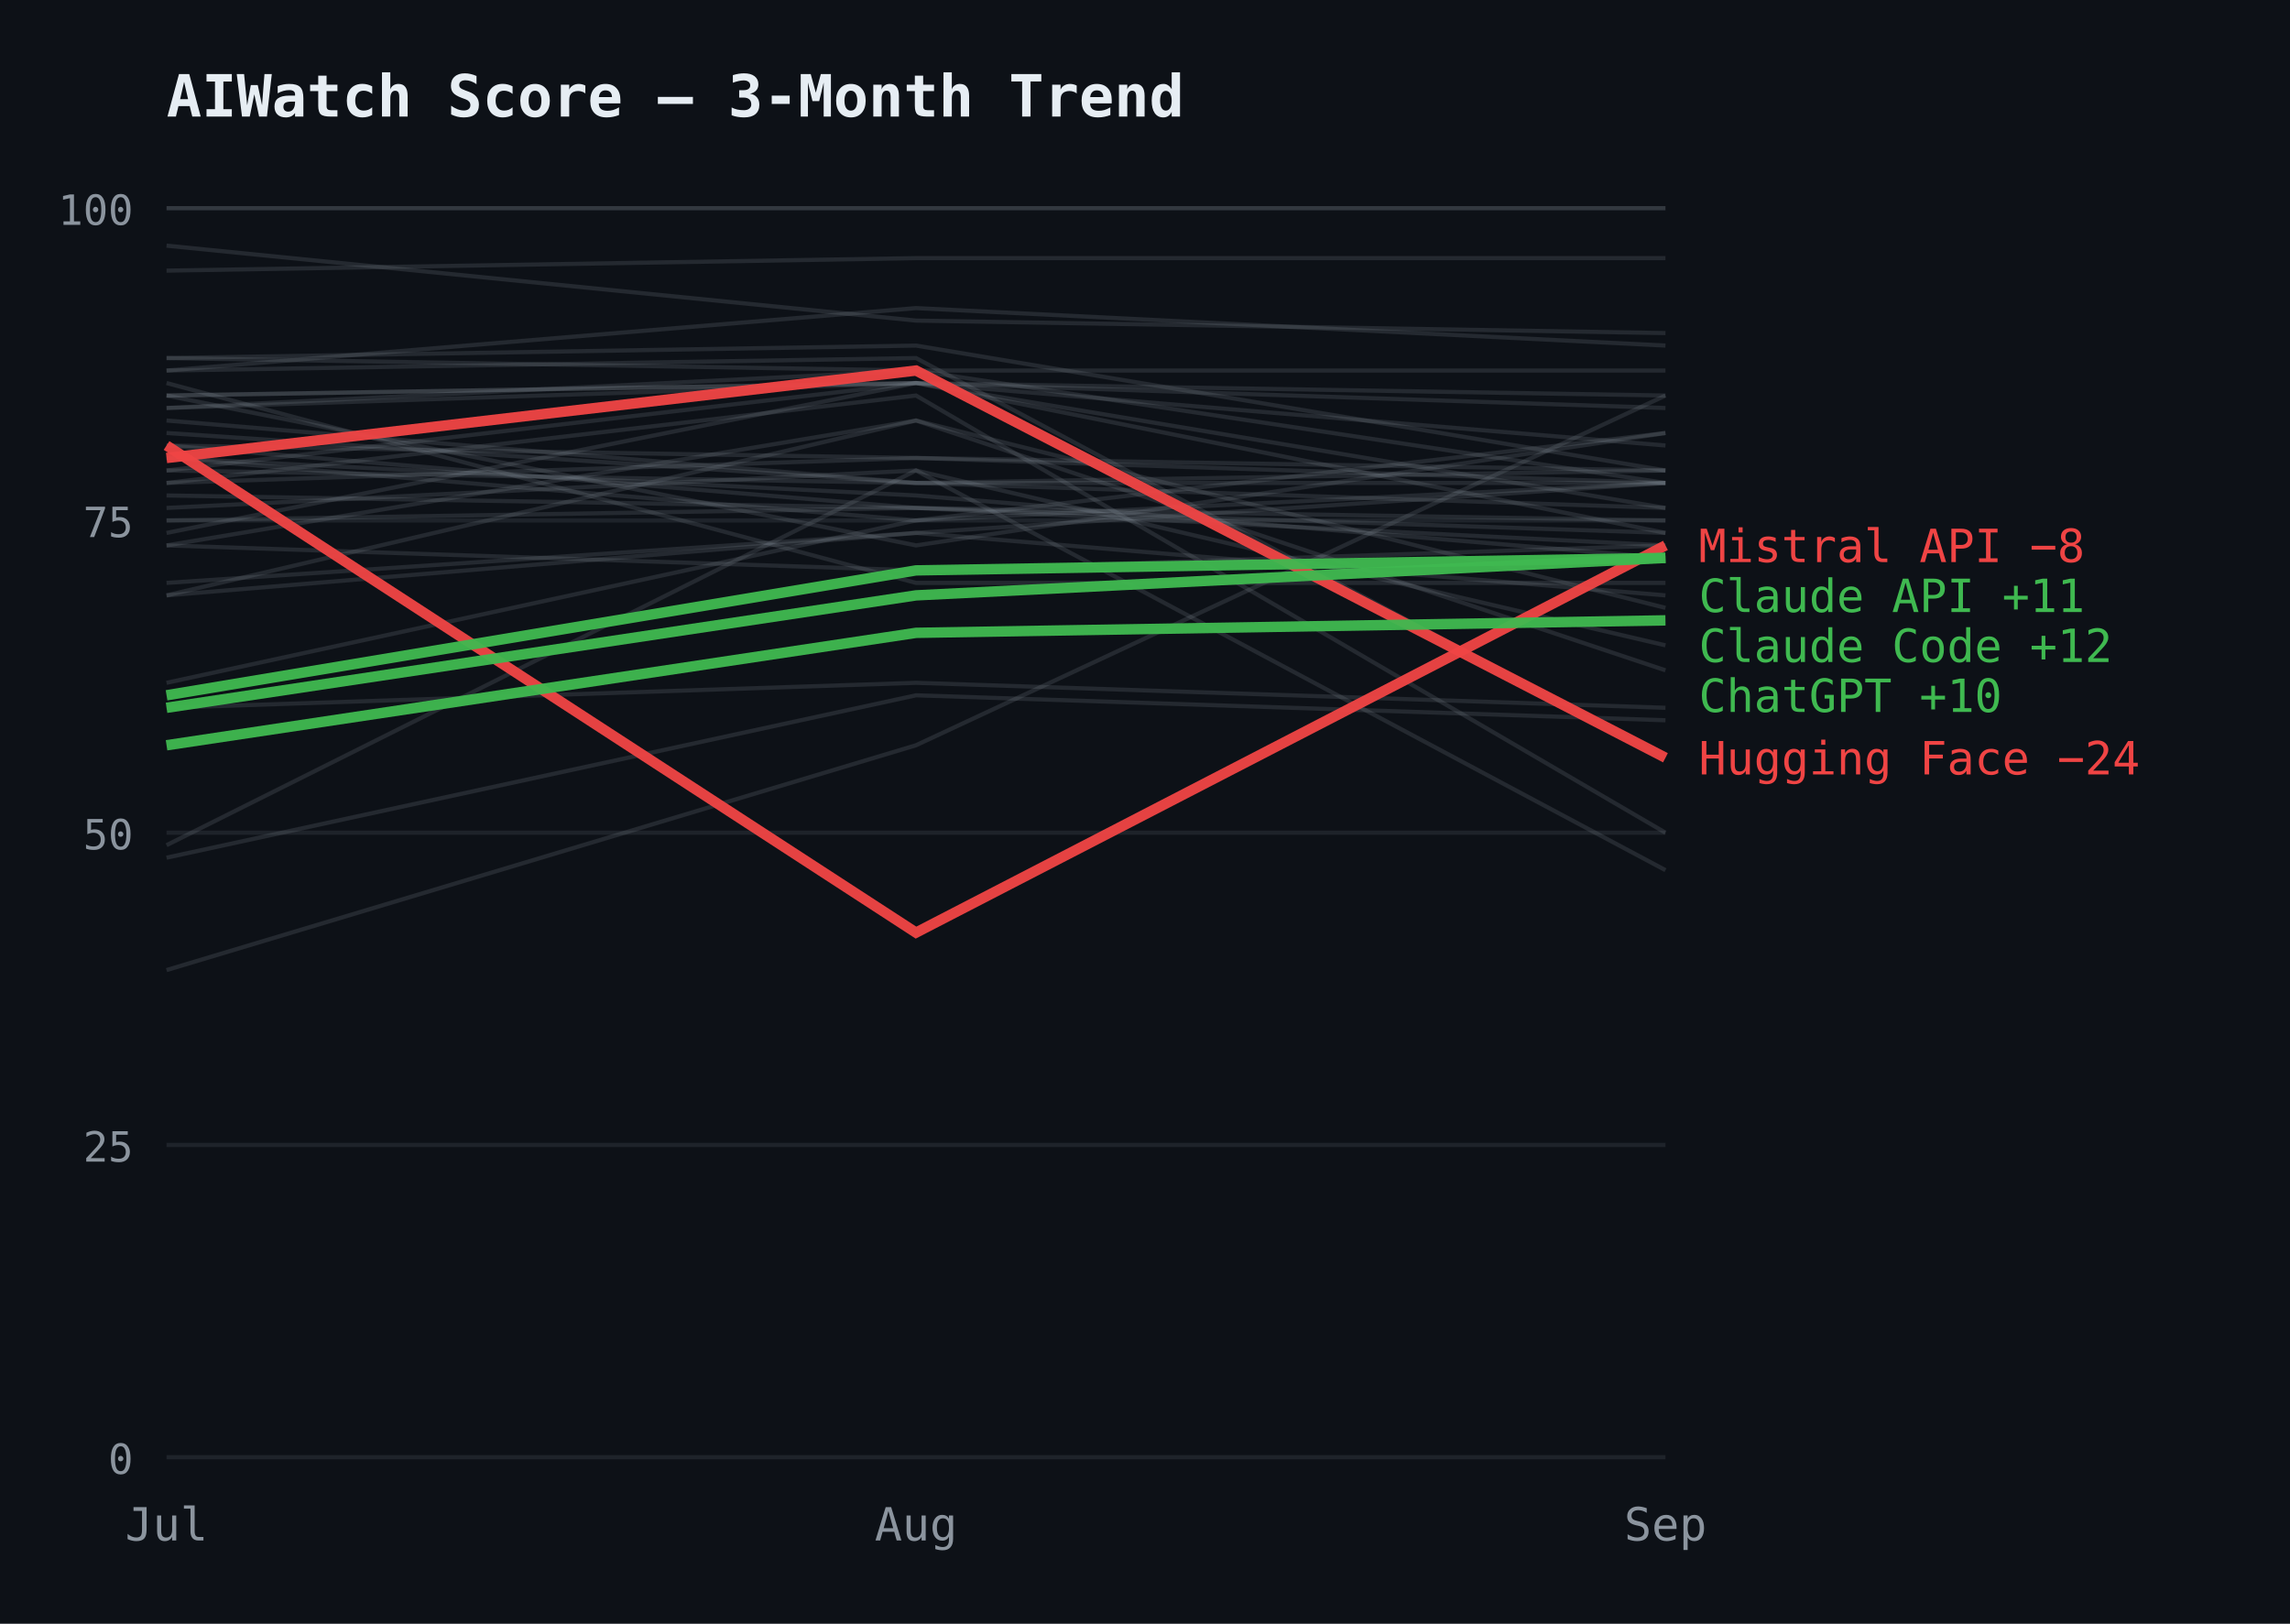
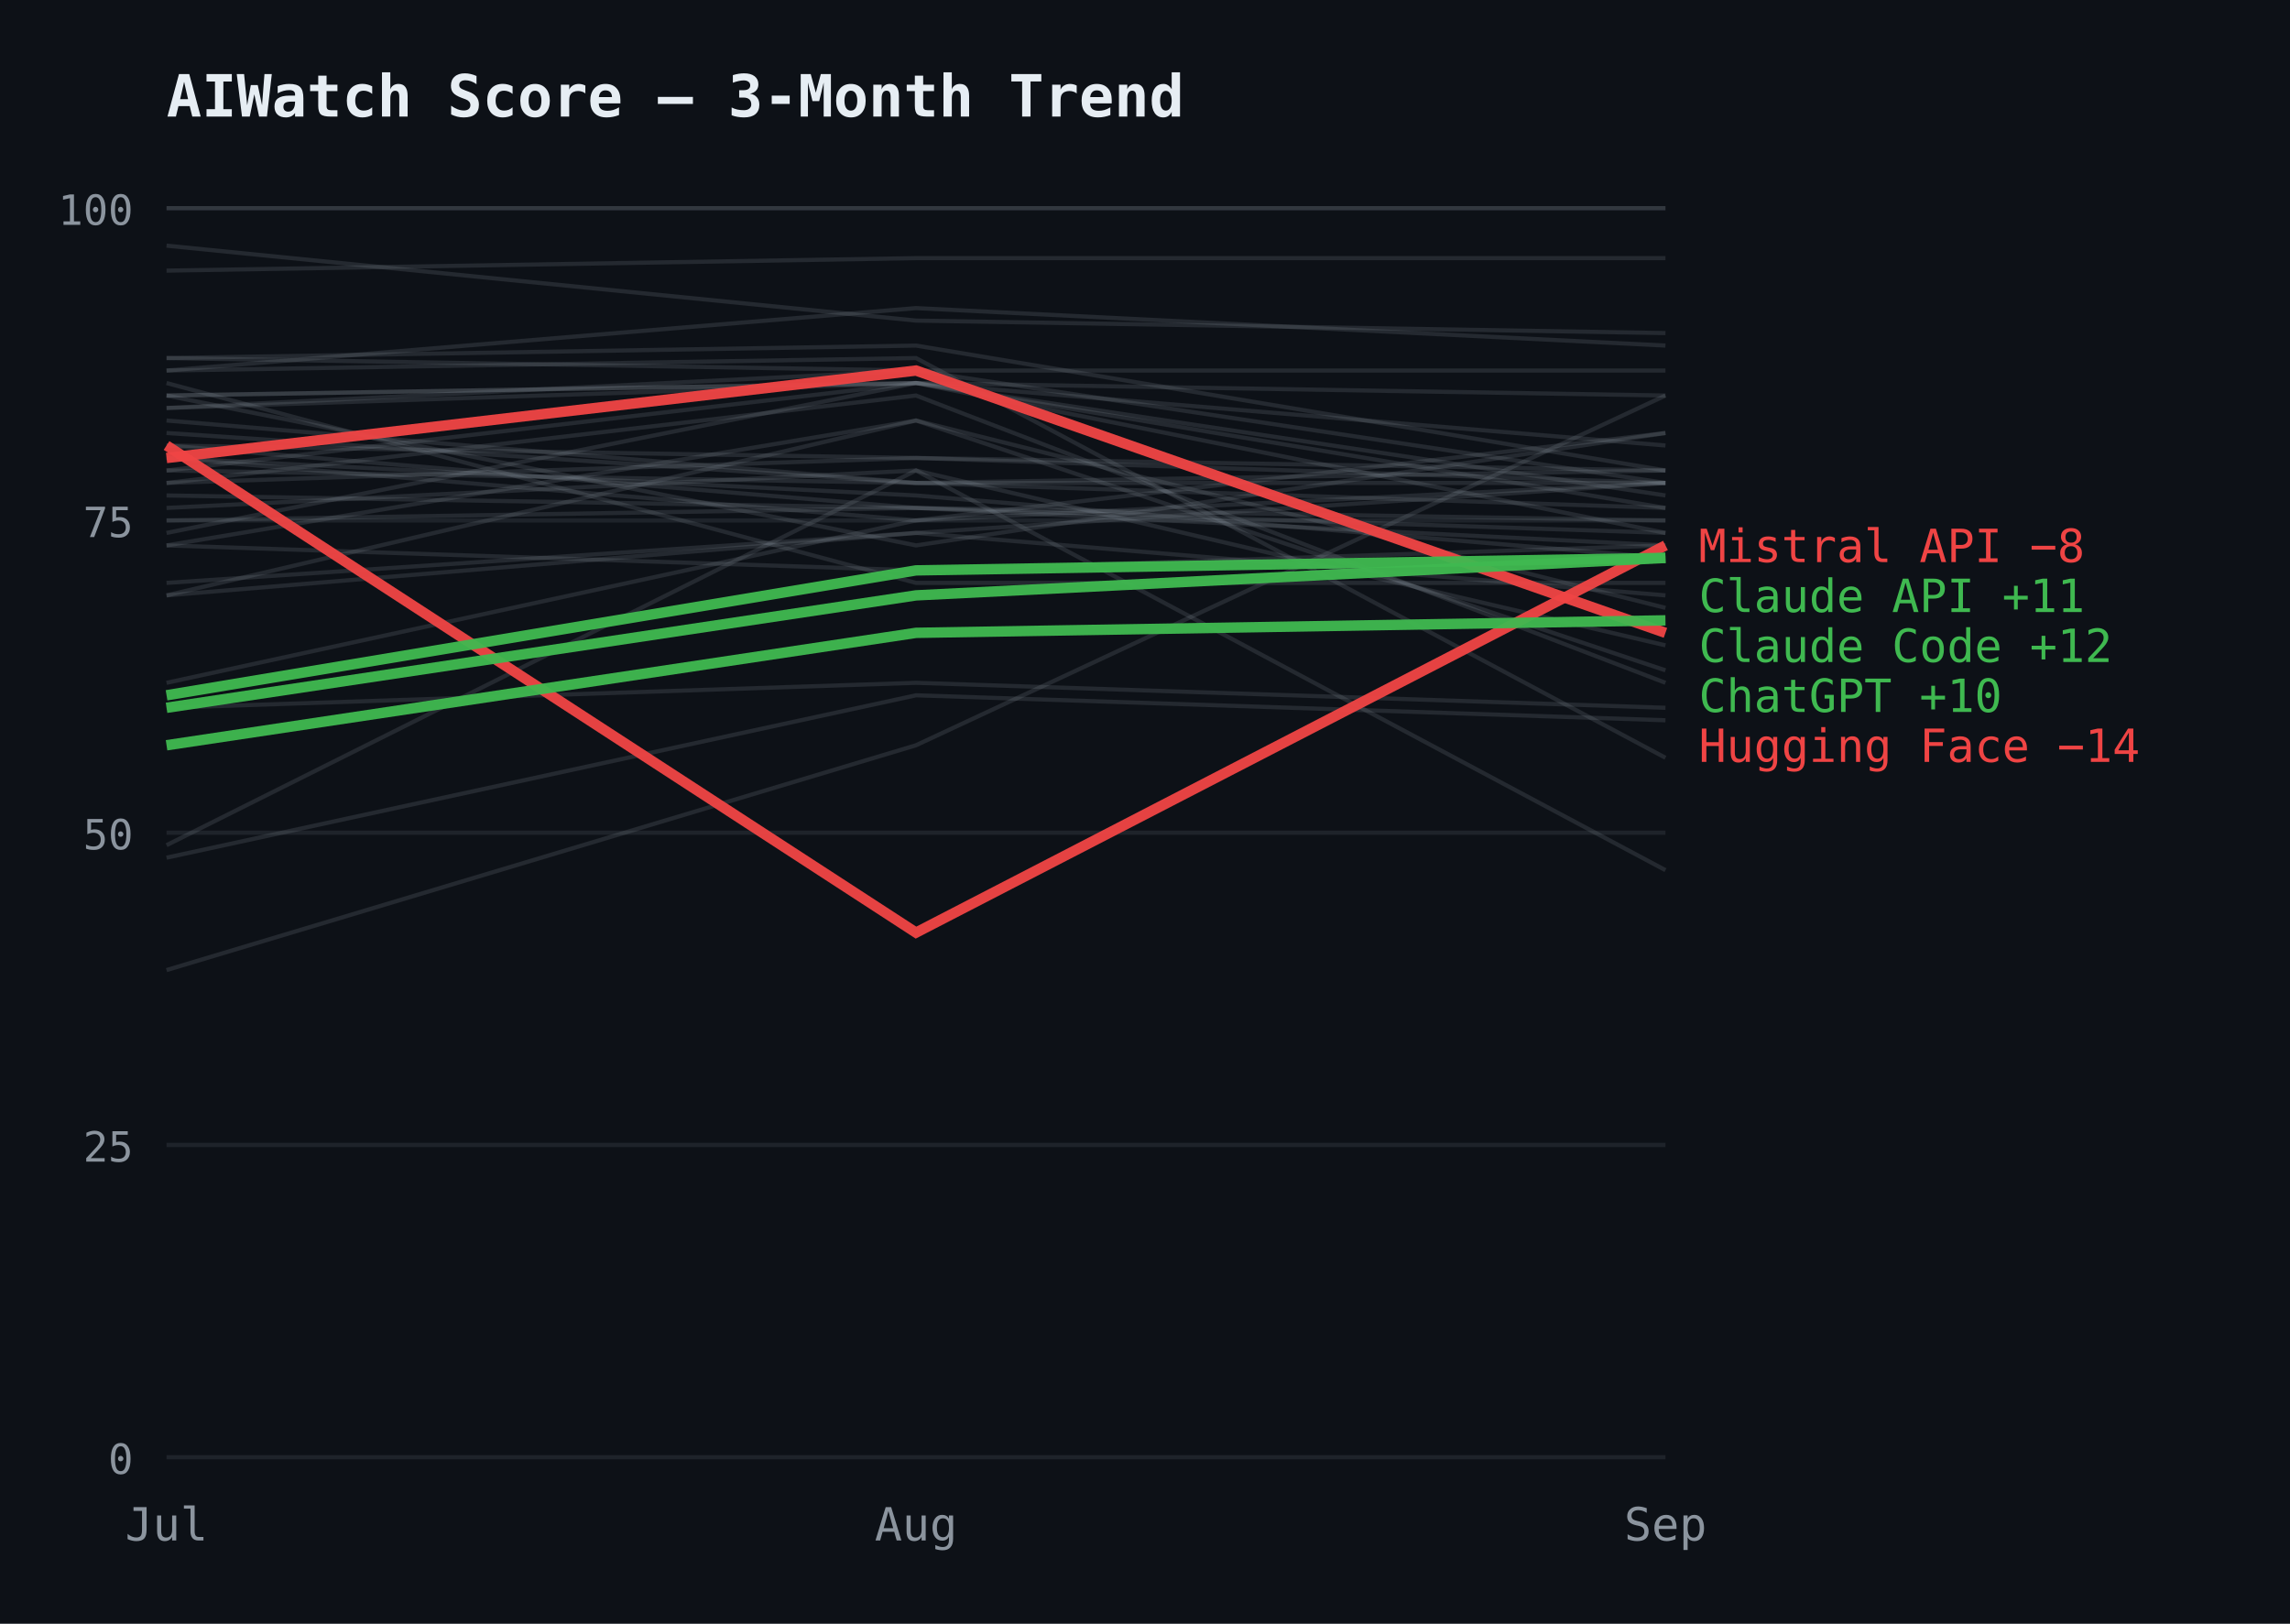
<svg xmlns="http://www.w3.org/2000/svg" viewBox="0 0 550 390" width="550" height="390">
  <style>
    .chart-bg { fill: #0d1117; }
    .chart-title { fill: #e6edf3; }
  </style>
  <rect class="chart-bg" width="100%" height="100%" fill="#0d1117" />
  <text x="40" y="28" fill="#e6edf3" font-size="14" font-weight="600" font-family="ui-monospace,monospace" class="chart-title">AIWatch Score — 3-Month Trend</text>
  <line x1="40" y1="350" x2="400" y2="350" stroke="#30363d" stroke-width="1" opacity="0.5" />
  <text x="32" y="354" fill="#8b949e" font-size="10" font-family="ui-monospace,monospace" text-anchor="end">0</text>
  <line x1="40" y1="275" x2="400" y2="275" stroke="#30363d" stroke-width="1" opacity="0.5" />
  <text x="32" y="279" fill="#8b949e" font-size="10" font-family="ui-monospace,monospace" text-anchor="end">25</text>
  <line x1="40" y1="200" x2="400" y2="200" stroke="#30363d" stroke-width="1" opacity="0.5" />
  <text x="32" y="204" fill="#8b949e" font-size="10" font-family="ui-monospace,monospace" text-anchor="end">50</text>
  <line x1="40" y1="125" x2="400" y2="125" stroke="#30363d" stroke-width="1" opacity="0.5" />
  <text x="32" y="129" fill="#8b949e" font-size="10" font-family="ui-monospace,monospace" text-anchor="end">75</text>
  <line x1="40" y1="50" x2="400" y2="50" stroke="#30363d" stroke-width="1" opacity="0.5" />
  <text x="32" y="54" fill="#8b949e" font-size="10" font-family="ui-monospace,monospace" text-anchor="end">100</text>
  <text x="40" y="370" fill="#8b949e" font-size="11" font-family="ui-monospace,monospace" text-anchor="middle">Jul</text>
  <text x="220" y="370" fill="#8b949e" font-size="11" font-family="ui-monospace,monospace" text-anchor="middle">Aug</text>
  <text x="400" y="370" fill="#8b949e" font-size="11" font-family="ui-monospace,monospace" text-anchor="middle">Sep</text>
  <polyline points="40.0,122.0 220.0,113.0 400.0,155.0" fill="none" stroke="#8b949e" stroke-width="1" opacity="0.18" />
  <polyline points="40.0,89.0 220.0,86.0 400.0,182.0" fill="none" stroke="#8b949e" stroke-width="1" opacity="0.18" />
  <polyline points="40.0,95.0 220.0,92.0 400.0,107.0" fill="none" stroke="#8b949e" stroke-width="1" opacity="0.18" />
  <polyline points="40.0,89.0 220.0,74.0 400.0,83.0" fill="none" stroke="#8b949e" stroke-width="1" opacity="0.18" />
  <polyline points="40.0,131.0 220.0,137.0 400.0,131.0" fill="none" stroke="#8b949e" stroke-width="1" opacity="0.18" />
  <polyline points="40.0,110.0 220.0,125.0 400.0,104.0" fill="none" stroke="#8b949e" stroke-width="1" opacity="0.18" />
  <polyline points="40.0,86.0 220.0,83.0 400.0,113.0" fill="none" stroke="#8b949e" stroke-width="1" opacity="0.18" />
  <polyline points="40.0,107.0 220.0,110.0 400.0,116.0" fill="none" stroke="#8b949e" stroke-width="1" opacity="0.18" />
  <polyline points="40.0,140.0 220.0,128.0 400.0,143.0" fill="none" stroke="#8b949e" stroke-width="1" opacity="0.18" />
  <polyline points="40.0,104.0 220.0,116.0 400.0,122.0" fill="none" stroke="#8b949e" stroke-width="1" opacity="0.18" />
  <polyline points="40.0,86.0 220.0,89.0 400.0,116.0" fill="none" stroke="#8b949e" stroke-width="1" opacity="0.18" />
  <polyline points="40.0,131.0 220.0,101.0 400.0,161.0" fill="none" stroke="#8b949e" stroke-width="1" opacity="0.18" />
  <polyline points="40.0,101.0 220.0,116.0 400.0,116.0" fill="none" stroke="#8b949e" stroke-width="1" opacity="0.18" />
  <polyline points="40.0,206.0 220.0,167.0 400.0,173.0" fill="none" stroke="#8b949e" stroke-width="1" opacity="0.18" />
  <polyline points="40.0,203.0 220.0,113.0 400.0,209.0" fill="none" stroke="#8b949e" stroke-width="1" opacity="0.18" />
  <polyline points="40.0,98.0 220.0,92.0 400.0,95.0" fill="none" stroke="#8b949e" stroke-width="1" opacity="0.18" />
  <polyline points="40.0,143.0 220.0,101.0 400.0,146.0" fill="none" stroke="#8b949e" stroke-width="1" opacity="0.18" />
  <polyline points="40.0,95.0 220.0,92.0 400.0,122.0" fill="none" stroke="#8b949e" stroke-width="1" opacity="0.18" />
  <polyline points="40.0,92.0 220.0,140.0 400.0,140.0" fill="none" stroke="#8b949e" stroke-width="1" opacity="0.18" />
  <polyline points="40.0,143.0 220.0,128.0 400.0,116.0" fill="none" stroke="#8b949e" stroke-width="1" opacity="0.18" />
  <polyline points="40.0,59.0 220.0,77.0 400.0,80.0" fill="none" stroke="#8b949e" stroke-width="1" opacity="0.18" />
  <polyline points="40.0,119.0 220.0,122.0 400.0,128.0" fill="none" stroke="#8b949e" stroke-width="1" opacity="0.18" />
  <polyline points="40.0,233.0 220.0,179.0 400.0,95.0" fill="none" stroke="#8b949e" stroke-width="1" opacity="0.18" />
  <polyline points="40.0,107.0 220.0,122.0 400.0,131.0" fill="none" stroke="#8b949e" stroke-width="1" opacity="0.18" />
  <polyline points="40.0,116.0 220.0,110.0 400.0,113.0" fill="none" stroke="#8b949e" stroke-width="1" opacity="0.18" />
-   <polyline points="40.0,116.0 220.0,95.0 400.0,200.0" fill="none" stroke="#8b949e" stroke-width="1" opacity="0.18" />
+   <polyline points="40.0,116.0 220.0,95.0 400.0,164.0" fill="none" stroke="#8b949e" stroke-width="1" opacity="0.18" />
  <polyline points="40.0,164.0 220.0,125.0 400.0,116.0" fill="none" stroke="#8b949e" stroke-width="1" opacity="0.18" />
  <polyline points="40.0,125.0 220.0,122.0 400.0,125.0" fill="none" stroke="#8b949e" stroke-width="1" opacity="0.18" />
  <polyline points="40.0,98.0 220.0,89.0 400.0,89.0" fill="none" stroke="#8b949e" stroke-width="1" opacity="0.18" />
  <polyline points="40.0,128.0 220.0,92.0 400.0,128.0" fill="none" stroke="#8b949e" stroke-width="1" opacity="0.18" />
  <polyline points="40.0,170.0 220.0,164.0 400.0,170.0" fill="none" stroke="#8b949e" stroke-width="1" opacity="0.18" />
  <polyline points="40.0,95.0 220.0,131.0 400.0,104.0" fill="none" stroke="#8b949e" stroke-width="1" opacity="0.18" />
  <polyline points="40.0,50.0 220.0,50.0 400.0,50.0" fill="none" stroke="#8b949e" stroke-width="1" opacity="0.18" />
  <polyline points="40.0,65.0 220.0,62.0 400.0,62.0" fill="none" stroke="#8b949e" stroke-width="1" opacity="0.18" />
  <polyline points="40.0,113.0 220.0,116.0 400.0,113.0" fill="none" stroke="#8b949e" stroke-width="1" opacity="0.18" />
-   <polyline points="40.0,113.0 220.0,92.0 400.0,98.0" fill="none" stroke="#8b949e" stroke-width="1" opacity="0.18" />
+   <polyline points="40.0,113.0 220.0,92.0 400.0,119.0" fill="none" stroke="#8b949e" stroke-width="1" opacity="0.18" />
  <polyline points="40.0,110.0 220.0,119.0 400.0,134.0" fill="none" stroke="#8b949e" stroke-width="1" opacity="0.18" />
-   <polyline points="40.0,110.0 220.0,89.0 400.0,182.0" fill="none" stroke="#ef4444" stroke-width="2.5" opacity="0.95" />
-   <text x="408.0" y="186.0" fill="#ef4444" font-size="11" font-family="ui-monospace,monospace">Hugging Face −24</text>
+   <polyline points="40.0,110.0 220.0,89.0 400.0,152.0" fill="none" stroke="#ef4444" stroke-width="2.5" opacity="0.95" />
+   <text x="408.0" y="183.0" fill="#ef4444" font-size="11" font-family="ui-monospace,monospace">Hugging Face −14</text>
  <polyline points="40.0,107.0 220.0,224.0 400.0,131.0" fill="none" stroke="#ef4444" stroke-width="2.5" opacity="0.95" />
  <text x="408.0" y="135.0" fill="#ef4444" font-size="11" font-family="ui-monospace,monospace">Mistral API −8</text>
  <polyline points="40.0,167.0 220.0,137.0 400.0,134.0" fill="none" stroke="#3fb950" stroke-width="2.5" opacity="0.95" />
  <text x="408.0" y="147.0" fill="#3fb950" font-size="11" font-family="ui-monospace,monospace">Claude API +11</text>
  <polyline points="40.0,170.0 220.0,143.0 400.0,134.0" fill="none" stroke="#3fb950" stroke-width="2.5" opacity="0.95" />
  <text x="408.0" y="159.0" fill="#3fb950" font-size="11" font-family="ui-monospace,monospace">Claude Code +12</text>
  <polyline points="40.0,179.0 220.0,152.0 400.0,149.0" fill="none" stroke="#3fb950" stroke-width="2.5" opacity="0.95" />
  <text x="408.0" y="171.0" fill="#3fb950" font-size="11" font-family="ui-monospace,monospace">ChatGPT +10</text>
</svg>
